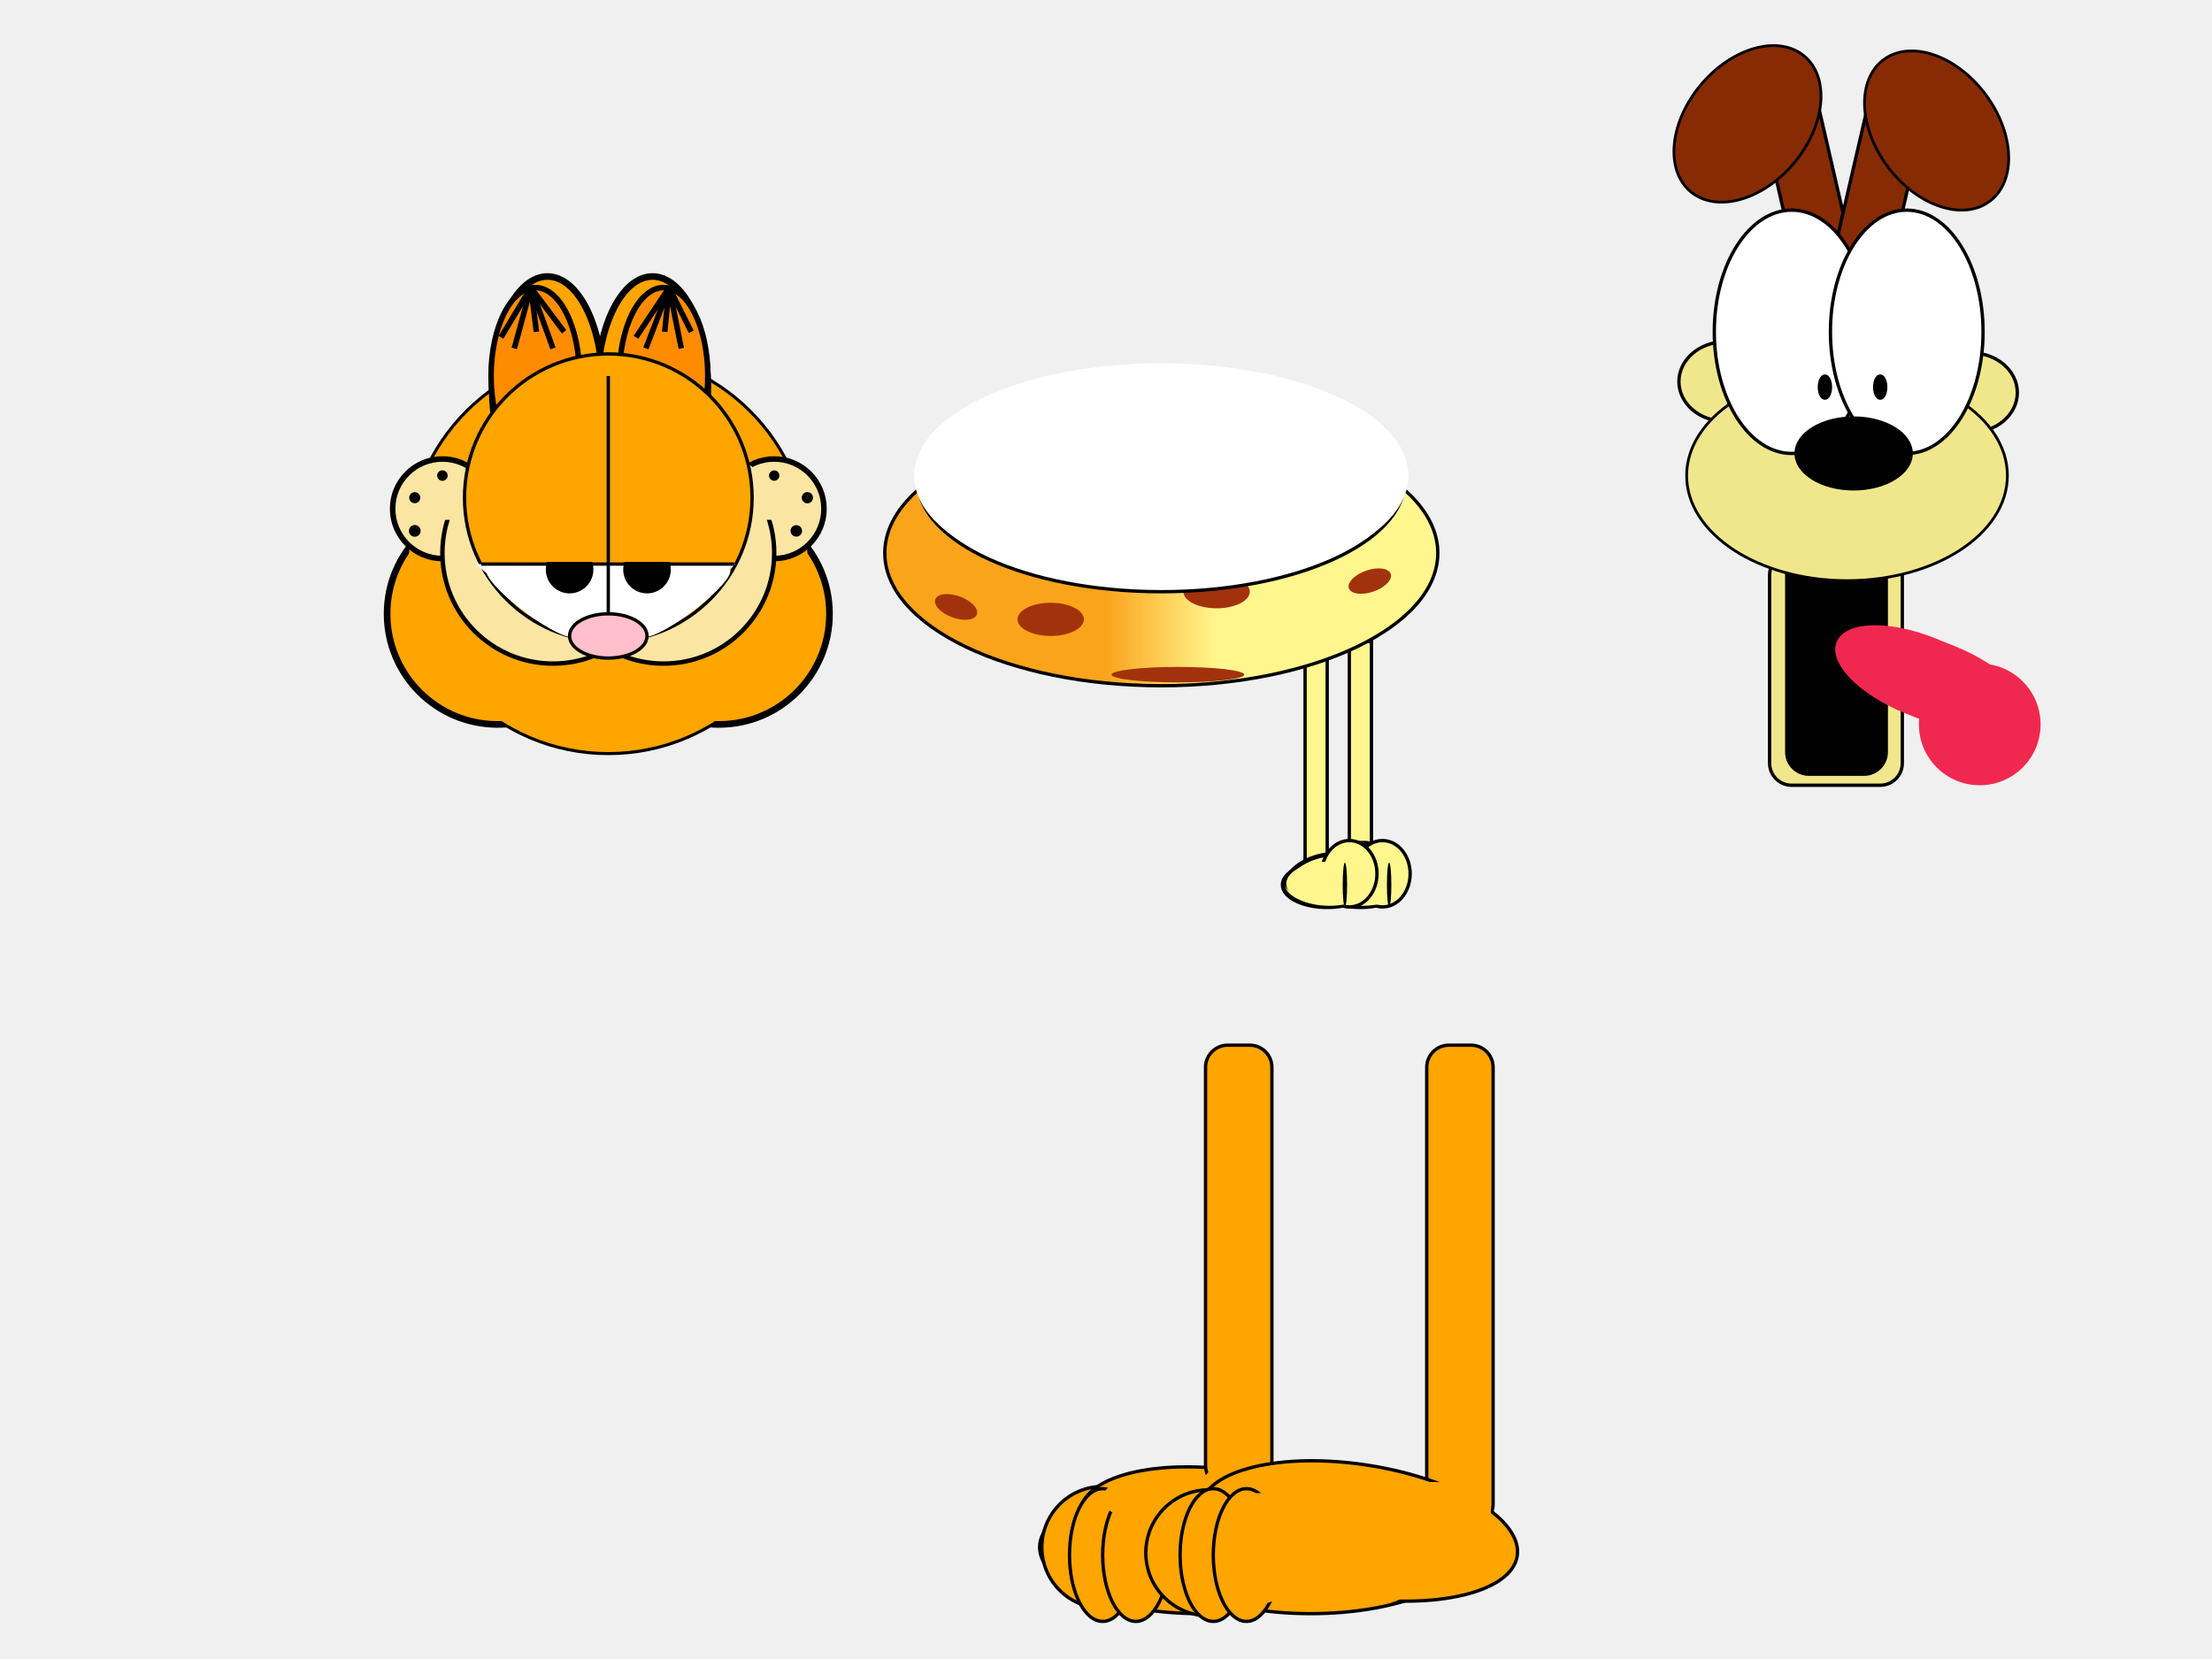
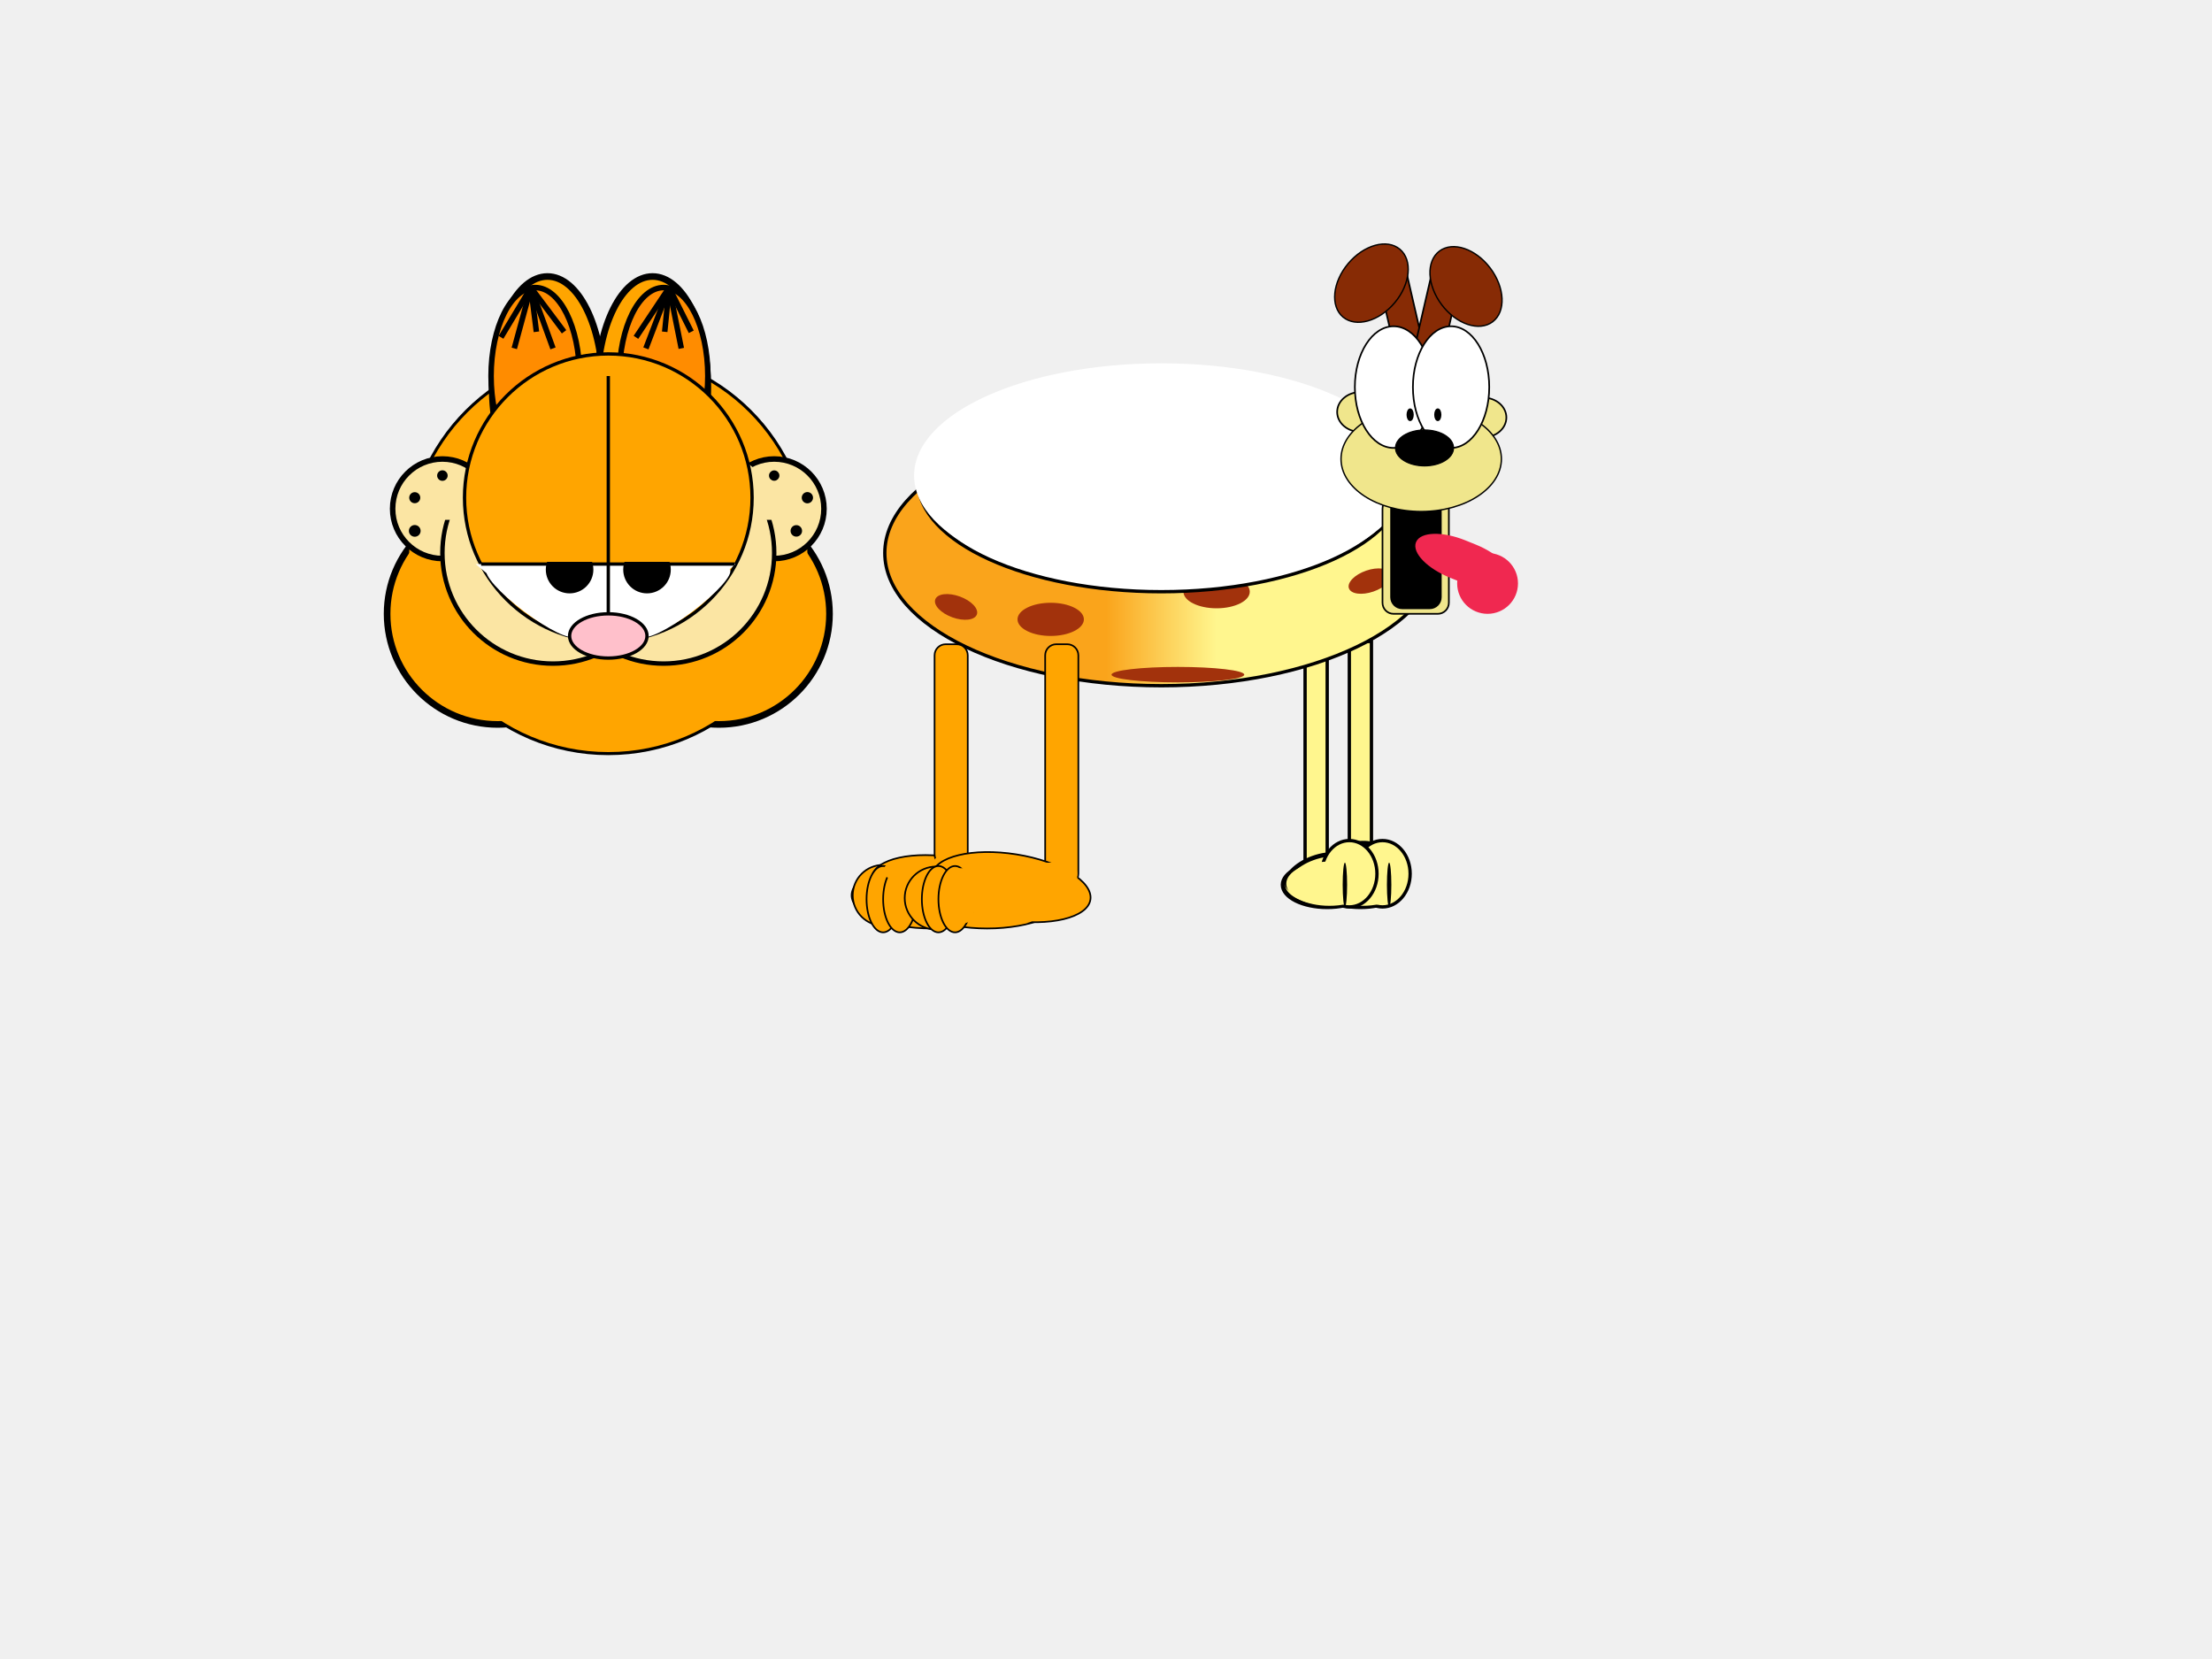
<svg xmlns="http://www.w3.org/2000/svg" width="2000" height="1500">
  <rect width="20" height="200" x="1220" y="580" style="fill:rgb(255,246,142);stroke-width:3;stroke:black" />
  <ellipse cx="1230" cy="800" rx="40" ry="20" style="fill:rgb(255,246,142);stroke:black;stroke-width:4" />
  <ellipse cx="880" cy="1150" rx="30" ry="15" transform="rotate(-20)" style="fill:rgb(255,246,142);stroke:black;stroke-width:4" />
  <ellipse cx="1250" cy="790" rx="25" ry="30" style="fill:rgb(255,246,142);stroke:black;stroke-width:3" />
  <ellipse cx="1232" cy="799" rx="39" ry="20" style="fill:rgb(255,246,142)" />
  <ellipse cx="1256" cy="800" rx="2" ry="20" fill="black" />
  <rect width="20" height="200" x="1180" y="580" style="fill:rgb(255,246,142);stroke-width:3;stroke:black" />
  <ellipse cx="1200" cy="800" rx="40" ry="20" style="fill:rgb(255,246,142);stroke:black;stroke-width:4" />
  <ellipse cx="850" cy="1150" rx="30" ry="15" transform="rotate(-20)" style="fill:rgb(255,246,142);stroke:black;stroke-width:4" />
  <ellipse cx="1220" cy="790" rx="25" ry="30" style="fill:rgb(255,246,142);stroke:black;stroke-width:3" />
  <ellipse cx="1202" cy="799" rx="39" ry="20" style="fill:rgb(255,246,142)" />
  <ellipse cx="1216" cy="800" rx="2" ry="20" fill="black" />
  <defs>
    <linearGradient id="grad1" x1="0%" x2="100%" y1="0%" y2="0%">
      <stop offset="40%" stop-color="rgb(250,164,27)" />
      <stop offset="60%" stop-color="rgb(255,246,142)" />
    </linearGradient>
  </defs>
  <ellipse cx="1050" cy="500" rx="250" ry="120" style="fill:url(#grad1);stroke:black;stroke-width:3" />
  <ellipse cx="1100" cy="535" rx="30" ry="15" fill="rgb(162,50,12)" />
  <ellipse cx="1050" cy="435" rx="220" ry="100" style="fill:white;stroke:black;stroke-width:3" />
  <ellipse cx="1050" cy="430" rx="222" ry="100" style="fill:white;stroke:white;stroke-width:3" />
  <ellipse cx="950" cy="560" rx="30" ry="15" fill="rgb(162,50,12)" />
  <ellipse cx="1065" cy="610" rx="60" ry="7" fill="rgb(162,50,12)" />
  <ellipse cx="1000" cy="900" rx="20" ry="10" fill="rgb(162,50,12)" transform="rotate(-19)" />
  <ellipse cx="1000" cy="220" rx="20" ry="10" fill="rgb(162,50,12)" transform="rotate(20)" />
  <circle cx="550" cy="500" r="180" stroke="black" stroke-width="5.5" fill="black" /> // circulo principal


    <circle cx="650" cy="555" r="100" stroke="black" stroke-width="6" fill="orange" /> // bochecha
    <circle cx="450" cy="555" r="100" stroke="black" stroke-width="6" fill="orange" /> // bochecha

    <circle cx="550" cy="500" r="180" fill="orange" stroke-width="6" /> // circulo para sobrepor a 

    <ellipse rx="50" ry="100" cx="495" cy="350" fill="orange" stroke="black" stroke-width="6" /> // orelha de fora
    <ellipse rx="50" ry="100" cx="590" cy="350" fill="orange" stroke="black" stroke-width="6" /> // orelha de fora

    <ellipse rx="40" ry="80" cx="600" cy="340" fill="darkorange" stroke="black" stroke-width="5" /> // parte de dentro da orelha
    <ellipse rx="40" ry="80" cx="484" cy="340" fill="darkorange" stroke="black" stroke-width="5" /> // parte de dentro da orelha

    // linhas de sombra da orelha (esquerda)
    <line x1="480" y1="260" x2="453" y2="305" stroke="black" stroke-width="5" />
  <line x1="480" y1="260" x2="465" y2="315" stroke="black" stroke-width="5" />
  <line x1="480" y1="260" x2="485" y2="300" stroke="black" stroke-width="5" />
  <line x1="480" y1="260" x2="500" y2="315" stroke="black" stroke-width="5" />
  <line x1="480" y1="260" x2="510" y2="300" stroke="black" stroke-width="5" />

    // linhas de sombra da orelha (direita)
    <line x1="605" y1="260" x2="575" y2="305" stroke="black" stroke-width="5" />
  <line x1="605" y1="260" x2="584" y2="315" stroke="black" stroke-width="5" />
  <line x1="605" y1="260" x2="601" y2="300" stroke="black" stroke-width="5" />
  <line x1="605" y1="260" x2="616" y2="315" stroke="black" stroke-width="5" />
  <line x1="605" y1="260" x2="625" y2="300" stroke="black" stroke-width="5" />
  <circle cx="400" cy="460" r="45" stroke="black" stroke-width="5" fill="#fbe5a3" /> // bochecha
    <circle cx="700" cy="460" r="45" stroke="black" stroke-width="5" fill="#fbe5a3" /> // bochecha

    // Detalhes da bochecha pequena (esquerda)
    <circle cx="400" cy="430" r="3.26" stroke="black" stroke-width="3" fill="black" />
  <circle cx="375" cy="450" r="3.5" stroke="black" stroke-width="3" fill="black" />
  <circle cx="375" cy="480" r="3.8" stroke="black" stroke-width="3" fill="black" />

    // Detalhes da bochecha pequena (direita)
    <circle cx="700" cy="430" r="3.2" stroke="black" stroke-width="3" fill="black" />
  <circle cx="730" cy="450" r="3.6" stroke="black" stroke-width="3" fill="black" />
  <circle cx="720" cy="480" r="3.7" stroke="black" stroke-width="3" fill="black" />
  <circle cx="500" cy="500" r="100" stroke="black" stroke-width="4" fill="#fbe5a3" /> //bochecha pequena
    <circle cx="600" cy="500" r="100" stroke="black" stroke-width="4" fill="#fbe5a3" /> //bochecha pequena

    // linhas para esconder o contorno das bochechas
    <polyline points="740,470 640,470 640 390" fill="#fbe5a3" />
  <polyline points="390,470 450,470 450 390" fill="#fbe5a3" />
  <circle cx="550" cy="450" r="130" stroke="black" stroke-width="3" fill="orange" /> // olho

    <polyline points="430,510 665,510 598 570 502 570" fill="white" />
  <ellipse transform="rotate(127 480 545)" rx="10" ry="50" cx="480" cy="545" fill="white" />
  <ellipse transform="rotate(-127 620 545)" rx="10" ry="50" cx="620" cy="545" fill="white" />
  <circle cx="515" cy="515" r="20" stroke="black" stroke-width="3" fill="black" />
  <circle cx="585" cy="515" r="20" stroke="black" stroke-width="3" fill="black" />
  <polyline points="475,508 665,508 450 400" fill="orange" />
  <line x1="550" y1="580" x2="550" y2="340" stroke="black" stroke-width="3" /> // linha do meio do olho

    <line x1="435" y1="510" x2="664" y2="510" stroke="black" stroke-width="3" /> // linha da pálpebra

    <ellipse rx="35" ry="20" cx="550" cy="575" fill="pink" stroke="black" stroke-width="3" /> // nariz

-   <rect width="120" height="210" x="1600" y="500" rx="20" ry="20" style="fill:khaki;stroke:black;stroke-width:3;" />
-   <rect width="90" height="200" x="1615.5" y="500" rx="20" ry="20" style="fill:black;stroke:black;stroke-width:3;" />
-   <ellipse rx="42" ry="36" cx="1560" cy="345" style="fill: khaki; stroke: black; stroke-width: 3" />
-   <ellipse rx="42" ry="36" cx="1782" cy="355" style="fill: khaki; stroke: black; stroke-width: 3" />
-   <ellipse rx="145" ry="95 " cx="1670" cy="430" style="fill:khaki;stroke:black;stroke-width:2.5" />
-   <rect width="52" height="200" x="1600" y="200" rx="20" ry="20" style="fill:rgb(135, 43, 5);stroke:black;stroke-width:3;" transform="rotate(-13 950 210)" />
-   <rect width="52" height="200" x="1600" y="200" rx="20" ry="20" style="fill:rgb(135, 43, 5);stroke:black;stroke-width:3;" transform="rotate(13 2300 560)" />
-   <ellipse rx="80" ry="55" cx="1580" cy="112" style="fill:rgb(135, 43, 5); stroke: black; stroke-width: 2.5" transform="rotate(-50 1580 112)" />
-   <ellipse rx="80" ry="55" cx="1755" cy="110" style="fill:rgb(135, 43, 5); stroke: black; stroke-width: 2.5" transform="rotate(-127 1755 115)" />
-   <ellipse rx="70" ry="110" cx="1620" cy="300" style="fill:white;stroke:black; stroke-width:3" />
-   <ellipse rx="69" ry="110" cx="1724" cy="300" style="fill:white;stroke:black; stroke-width:3" />
-   <ellipse rx="52.5" ry="32.5" cx="1676" cy="410" style="fill:black;stroke:black; stroke-width:2" />
-   <ellipse rx="5" ry="10" cx="1650" cy="350" style="fill:black;stroke:black; stroke-width:3" />
-   <ellipse rx="5" ry="10" cx="1700" cy="350" style="fill:black;stroke:black; stroke-width:3" />
-   <circle r="55" cx="1790" cy="655" fill="rgb(240,40,80)" />
-   <rect width="70" height="180" x="1842" y="616" rx="80" ry="80" style="fill:rgb(240,40,80);stroke:rgb(240,40,80);stroke-width:3;" transform="rotate(112 1842 616)" /> 
+ 
+ <g transform="translate(450, 200) scale(0.5)">
+     <rect width="120" height="210" x="1600" y="500" rx="20" ry="20" style="fill:khaki;stroke:black;stroke-width:3;" />
+     <rect width="90" height="200" x="1615.5" y="500" rx="20" ry="20" style="fill:black;stroke:black;stroke-width:3;" />
+     <ellipse rx="42" ry="36" cx="1560" cy="345" style="fill: khaki; stroke: black; stroke-width: 3" />
+     <ellipse rx="42" ry="36" cx="1782" cy="355" style="fill: khaki; stroke: black; stroke-width: 3" />
+     <ellipse rx="145" ry="95 " cx="1670" cy="430" style="fill:khaki;stroke:black;stroke-width:2.5" />
+     <rect width="52" height="200" x="1600" y="200" rx="20" ry="20" style="fill:rgb(135, 43, 5);stroke:black;stroke-width:3;" transform="rotate(-13 950 210)" />
+     <rect width="52" height="200" x="1600" y="200" rx="20" ry="20" style="fill:rgb(135, 43, 5);stroke:black;stroke-width:3;" transform="rotate(13 2300 560)" />
+     <ellipse rx="80" ry="55" cx="1580" cy="112" style="fill:rgb(135, 43, 5); stroke: black; stroke-width: 2.5" transform="rotate(-50 1580 112)" />
+     <ellipse rx="80" ry="55" cx="1755" cy="110" style="fill:rgb(135, 43, 5); stroke: black; stroke-width: 2.5" transform="rotate(-127 1755 115)" />
+     <ellipse rx="70" ry="110" cx="1620" cy="300" style="fill:white;stroke:black; stroke-width:3" />
+     <ellipse rx="69" ry="110" cx="1724" cy="300" style="fill:white;stroke:black; stroke-width:3" />
+     <ellipse rx="52.5" ry="32.5" cx="1676" cy="410" style="fill:black;stroke:black; stroke-width:2" />
+     <ellipse rx="5" ry="10" cx="1650" cy="350" style="fill:black;stroke:black; stroke-width:3" />
+     <ellipse rx="5" ry="10" cx="1700" cy="350" style="fill:black;stroke:black; stroke-width:3" />
+     <circle r="55" cx="1790" cy="655" fill="rgb(240,40,80)" />
+     <rect width="70" height="180" x="1842" y="616" rx="80" ry="80" style="fill:rgb(240,40,80);stroke:rgb(240,40,80);stroke-width:3;" transform="rotate(112 1842 616)" />
+   </g>
+   <g transform="translate(300, 110) scale(0.5)">
    //aqui começa o pé
-     <ellipse rx="145" ry="60" cx="1085" cy="1399" fill="orange" stroke="black" stroke-width="3" /> // pé
-     <circle cx="997" cy="1399" r="55" stroke="black" stroke-width="3" fill="orange" /> // dedao
-     <ellipse rx="145" ry="60" cx="1344" cy="1175" fill="orange" stroke="black" stroke-width="3" transform="rotate(10)" /> // pé parte cima
-     <ellipse rx="30" ry="60" cx="997" cy="1406" fill="orange" stroke="black" stroke-width="3" />
-   <rect width="165" height="30" x="997" y="1424" rx="20" ry="20" fill="orange" /> //cobertura
-     <ellipse rx="30" ry="60" cx="1027" cy="1406" fill="orange" stroke="black" stroke-width="3" />
-   <rect width="165" height="30" x="997" y="1340" rx="20" ry="20" fill="orange" /> //cobertura
-     <rect width="60" height="400" x="1090" y="945" rx="20" ry="20" fill="orange" stroke="black" stroke-width="3" /> // perna
-     <rect width="80" height="60" x="1087" y="1325" rx="20" ry="20" fill="orange" /> //cobertura canela
-     
+         <ellipse rx="145" ry="60" cx="1085" cy="1399" fill="orange" stroke="black" stroke-width="3" /> // pé
+         <circle cx="997" cy="1399" r="55" stroke="black" stroke-width="3" fill="orange" /> // dedao
+         <ellipse rx="145" ry="60" cx="1344" cy="1175" fill="orange" stroke="black" stroke-width="3" transform="rotate(10)" /> // pé parte cima
+         <ellipse rx="30" ry="60" cx="997" cy="1406" fill="orange" stroke="black" stroke-width="3" />
+     <rect width="165" height="30" x="997" y="1424" rx="20" ry="20" fill="orange" /> //cobertura
+         <ellipse rx="30" ry="60" cx="1027" cy="1406" fill="orange" stroke="black" stroke-width="3" />
+     <rect width="165" height="30" x="997" y="1340" rx="20" ry="20" fill="orange" /> //cobertura
+         <rect width="60" height="400" x="1090" y="945" rx="20" ry="20" fill="orange" stroke="black" stroke-width="3" /> // perna
+         <rect width="80" height="60" x="1087" y="1325" rx="20" ry="20" fill="orange" /> //cobertura canela
+         

-     <ellipse rx="145" ry="60" cx="1185" cy="1399" fill="orange" stroke="black" stroke-width="3" /> // pé
-     <circle cx="1093" cy="1404" r="57" stroke="black" stroke-width="3" fill="orange" /> // dedao
-     <rect width="60" height="435" x="1290" y="945" rx="20" ry="20" fill="orange" stroke="black" stroke-width="3" /> // perna
-     <ellipse rx="145" ry="60" cx="1430" cy="1175" fill="orange" stroke="black" stroke-width="3" transform="rotate(9)" /> // pé parte cima
-     <rect width="80" height="60" x="1268" y="1340" rx="20" ry="20" fill="orange" /> //cobertura canela
-     <ellipse rx="30" ry="60" cx="1097" cy="1406" fill="orange" stroke="black" stroke-width="3" />
-   <ellipse rx="30" ry="60" cx="1127" cy="1406" fill="orange" stroke="black" stroke-width="3" />
-   <rect width="115" height="60" x="1160" y="1389" rx="20" ry="20" fill="orange" /> //cobertura sola
-     <rect width="50" height="100" x="1111" y="1350" rx="20" ry="20" fill="orange" /> //cobertura dedo
+         <ellipse rx="145" ry="60" cx="1185" cy="1399" fill="orange" stroke="black" stroke-width="3" /> // pé
+         <circle cx="1093" cy="1404" r="57" stroke="black" stroke-width="3" fill="orange" /> // dedao
+         <rect width="60" height="435" x="1290" y="945" rx="20" ry="20" fill="orange" stroke="black" stroke-width="3" /> // perna
+         <ellipse rx="145" ry="60" cx="1430" cy="1175" fill="orange" stroke="black" stroke-width="3" transform="rotate(9)" /> // pé parte cima
+         <rect width="80" height="60" x="1268" y="1340" rx="20" ry="20" fill="orange" /> //cobertura canela
+         <ellipse rx="30" ry="60" cx="1097" cy="1406" fill="orange" stroke="black" stroke-width="3" />
+     <ellipse rx="30" ry="60" cx="1127" cy="1406" fill="orange" stroke="black" stroke-width="3" />
+     <rect width="115" height="60" x="1160" y="1389" rx="20" ry="20" fill="orange" /> //cobertura sola
+         <rect width="50" height="100" x="1111" y="1350" rx="20" ry="20" fill="orange" /> //cobertura dedo
+     </g>
</svg>
